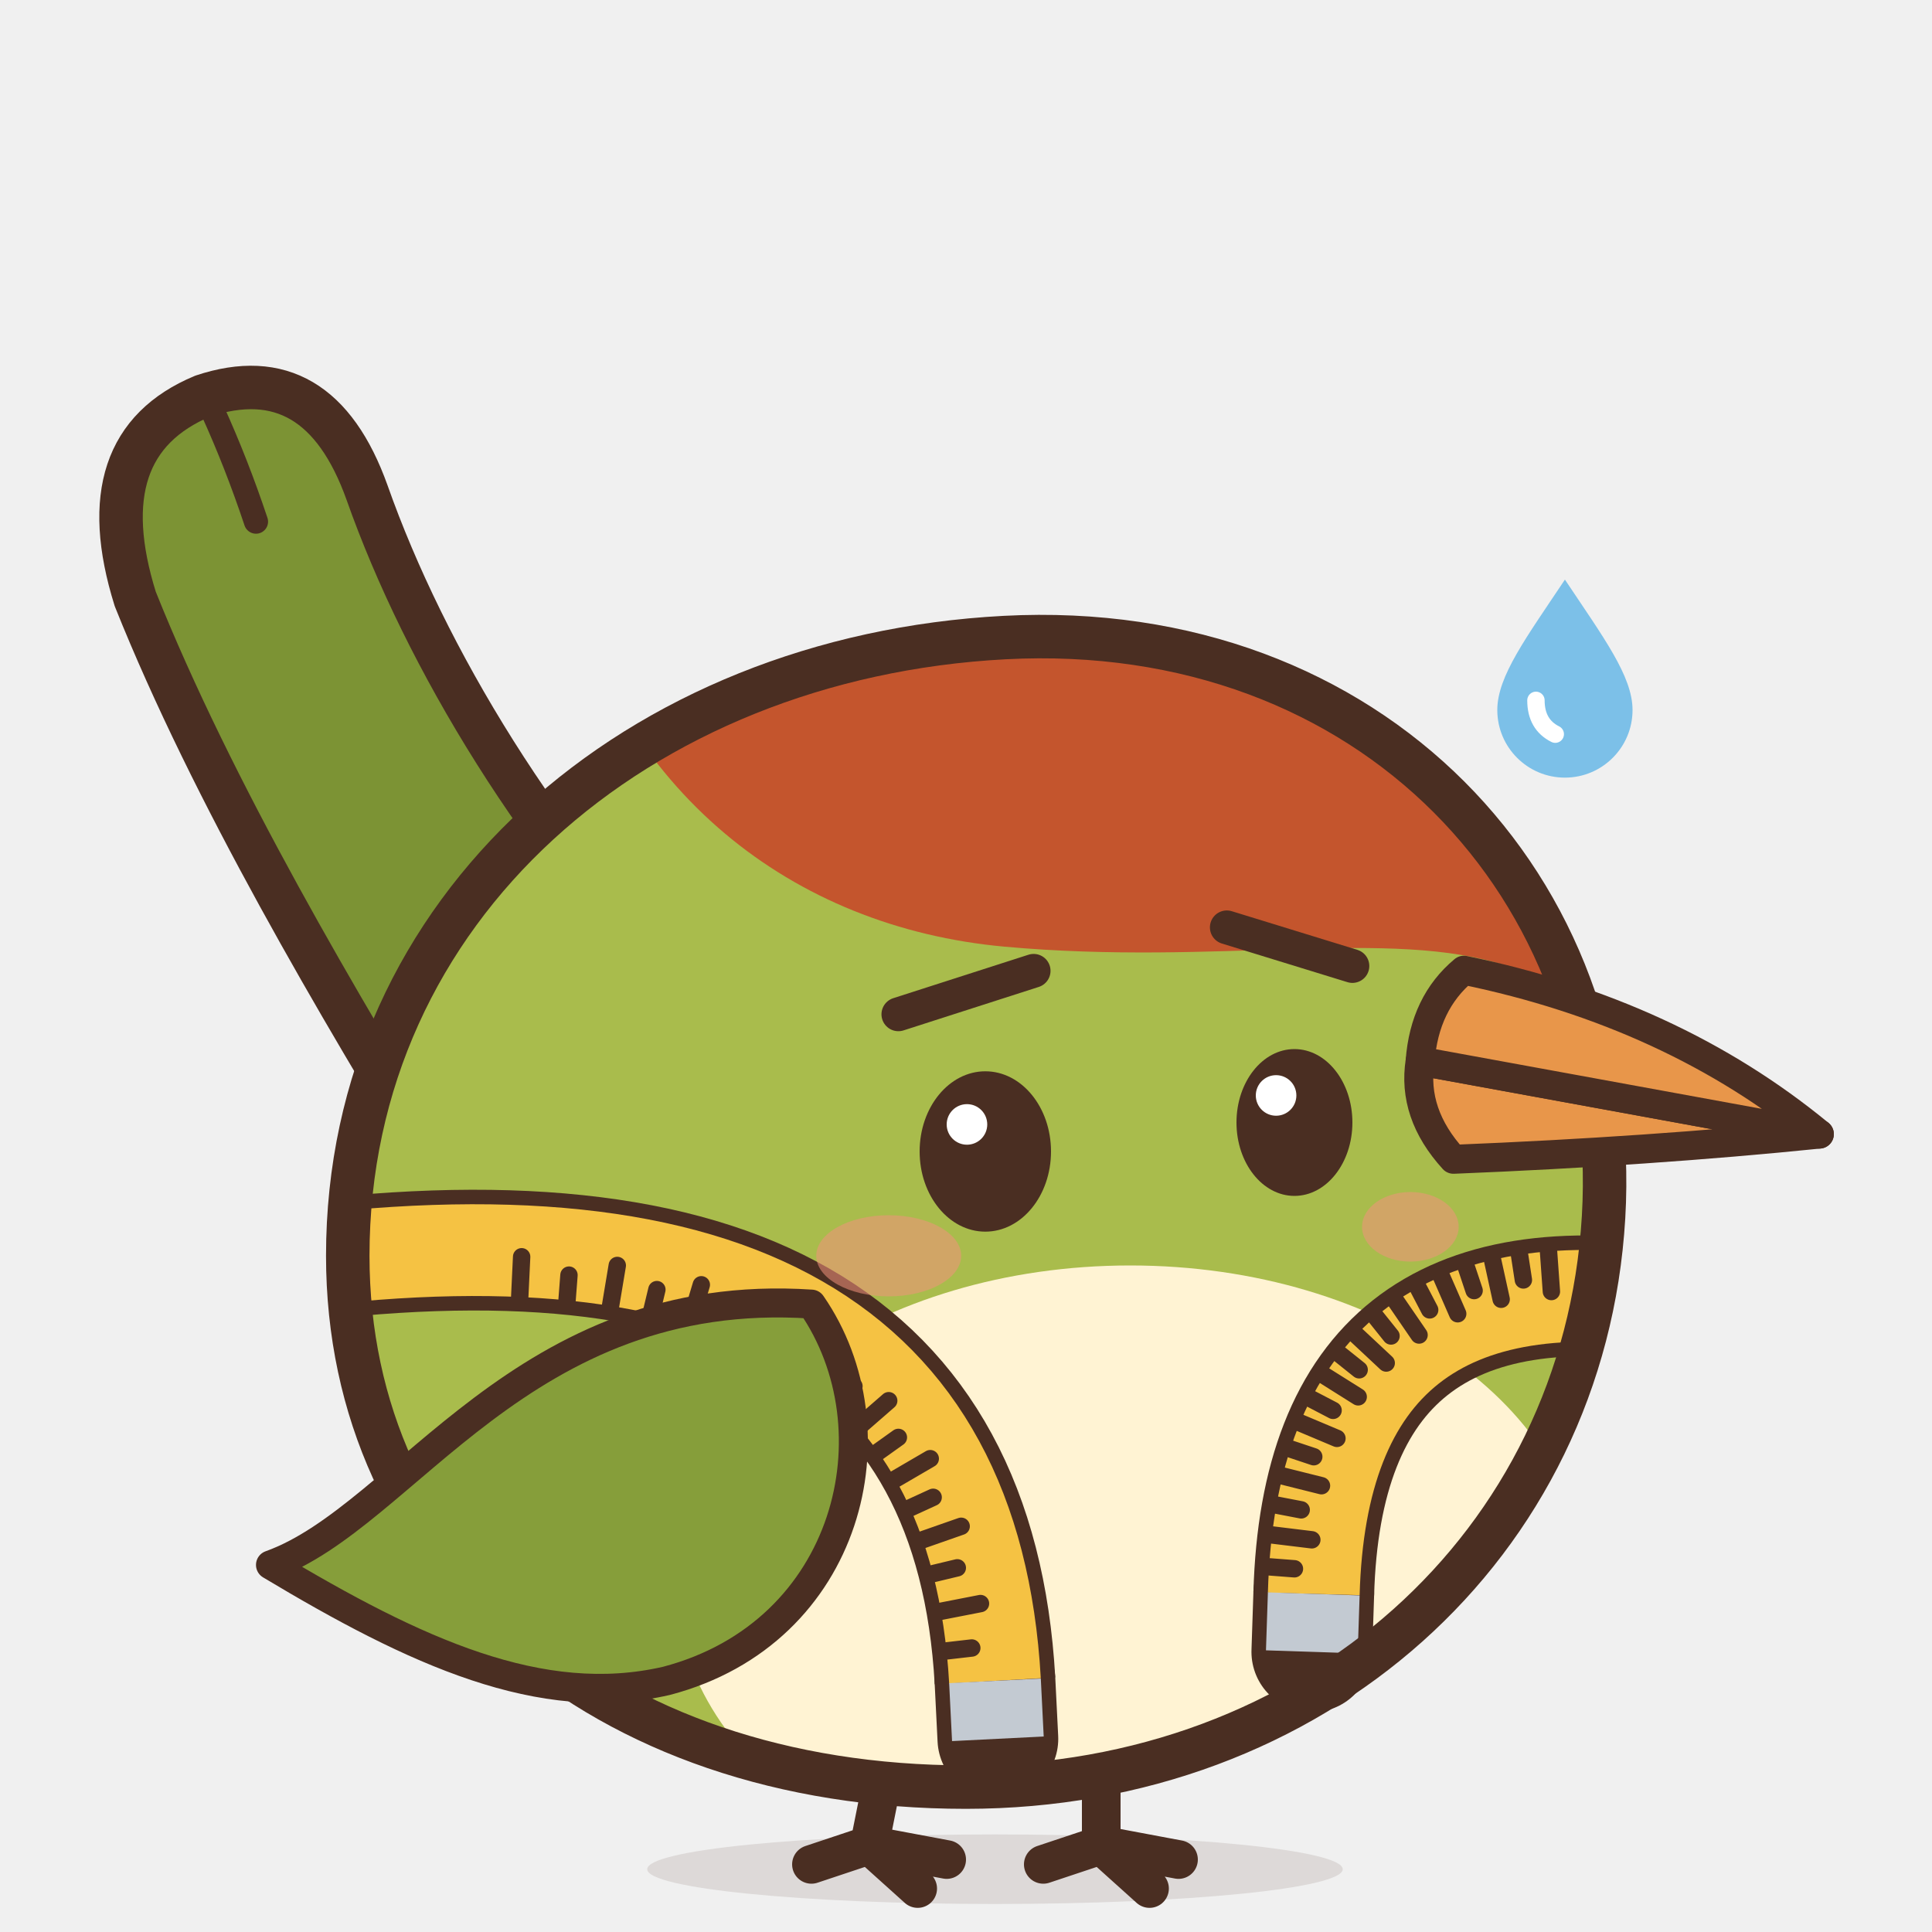
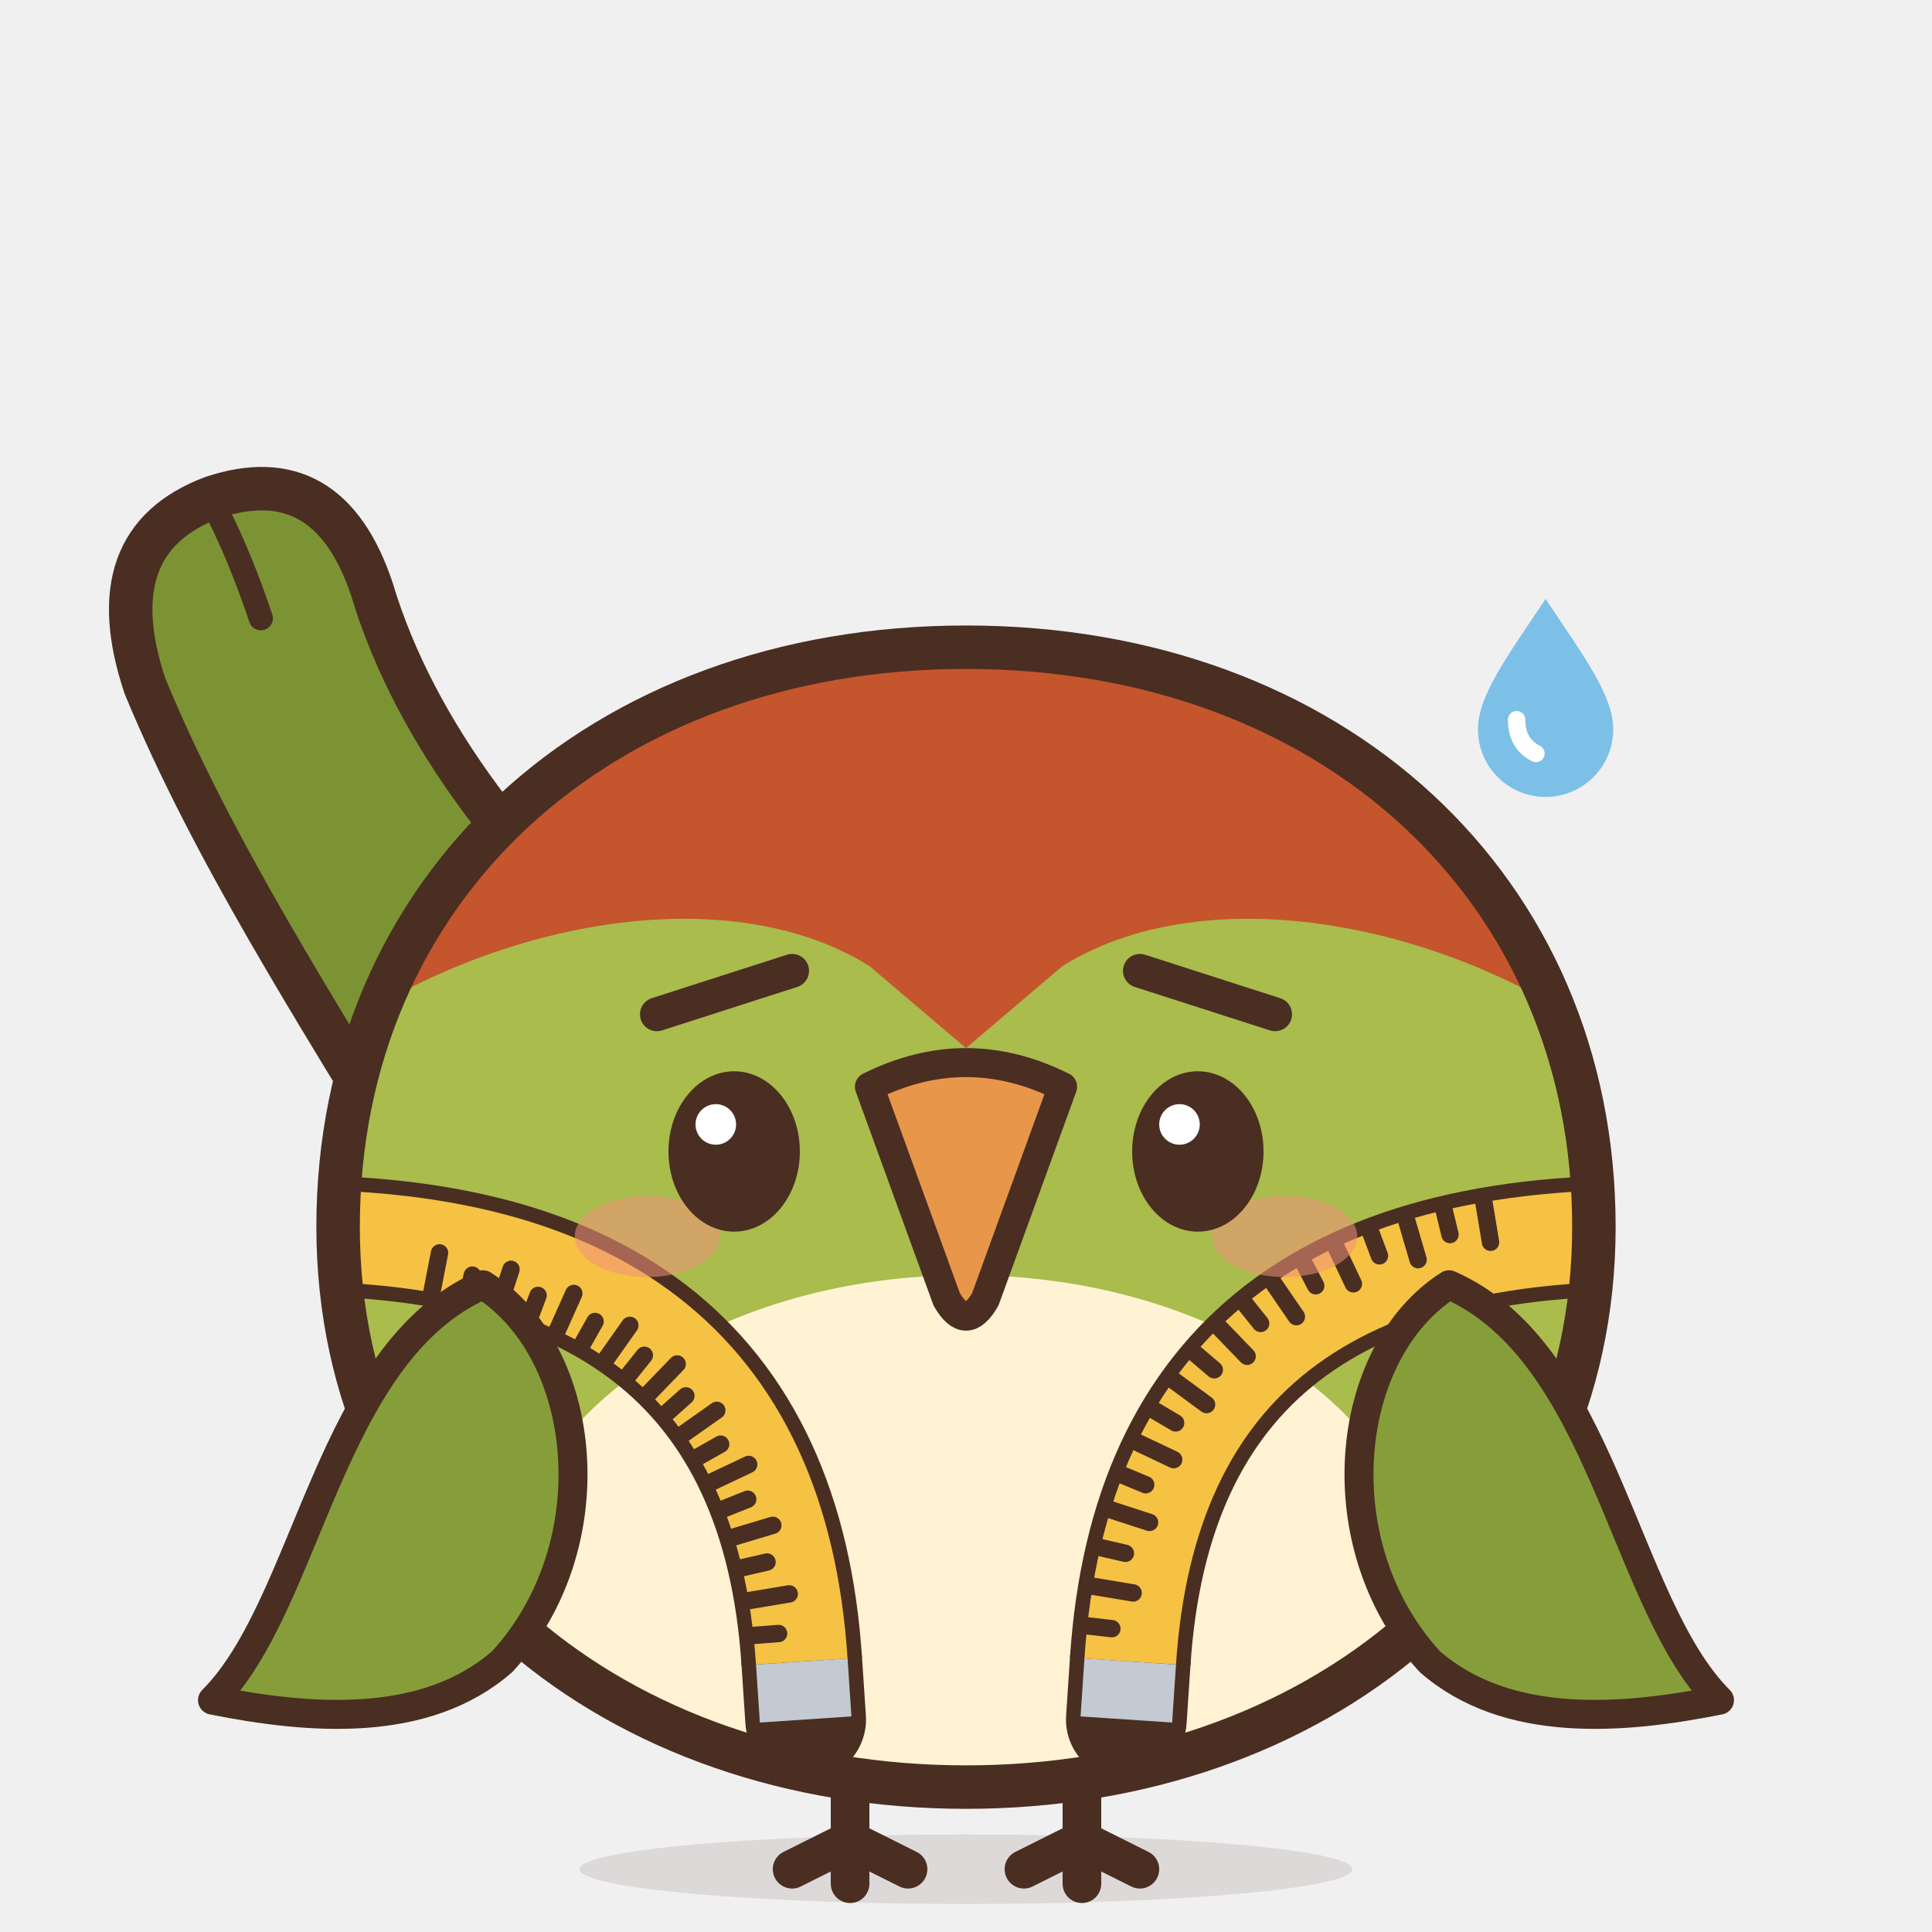
<svg xmlns="http://www.w3.org/2000/svg" viewBox="0 0 200 200" width="200" height="200" role="img" aria-labelledby="t d">
  <defs>
    <clipPath id="fitz-body">
-       <path d="M104 66 C 142 64, 168 92, 166 126 C 164 160, 136 185, 100 185 C 62 185, 36 162, 36 130 C 36 94, 66 68, 104 66 Z" />
+       <path d="M100 67 C 138 67, 165 92, 165 127 C 165 162, 136 185, 100 185 C 64 185, 35 162, 35 127 C 35 92, 62 67, 100 67 Z" />
    </clipPath>
    <clipPath id="fitz-body-tape">
-       <path d="M104 66 C 142 64, 168 92, 166 126 C 164 160, 136 185, 100 185 C 62 185, 36 162, 36 130 C 36 94, 66 68, 104 66 Z" />
-       <rect x="80" y="150" width="80" height="50" />
+       <path d="M100 67 C 138 67, 165 92, 165 127 C 165 162, 136 185, 100 185 C 64 185, 35 162, 35 127 C 35 92, 62 67, 100 67 Z" />
+       <rect x="60" y="150" width="80" height="50" />
    </clipPath>
  </defs>
-   <ellipse class="shadow" cx="103" cy="193.5" rx="36" ry="3.6" fill="#4A2E22" opacity=".12" />
+   <ellipse class="shadow" cx="100" cy="193.5" rx="40" ry="3.6" fill="#4A2E22" opacity=".12" />
  <g class="bird">
    <g class="feet">
-       <path d="M92 181 L90 191 M84 193 L90 191 L98 192.5 M90 191 L95 195.5" stroke="#4A2E22" stroke-width="4" stroke-linecap="round" stroke-linejoin="round" fill="none" />
-       <path d="M114 181 L114 191 M108 193 L114 191 L122 192.5 M114 191 L119 195.5" stroke="#4A2E22" stroke-width="4" stroke-linecap="round" stroke-linejoin="round" fill="none" />
+       <path d="M88 181 L88 190.5 M82 193.5 L88 190.5 L94 193.5 M88 190.5 L88 195" stroke="#4A2E22" stroke-width="4" stroke-linecap="round" stroke-linejoin="round" fill="none" />
+       <path d="M112 181 L112 190.5 M106 193.5 L112 190.5 L118 193.5 M112 190.5 L112 195" stroke="#4A2E22" stroke-width="4" stroke-linecap="round" stroke-linejoin="round" fill="none" />
    </g>
    <g class="tail">
-       <path d="M72 104 L46 122 C 35 104, 22 82, 14 62 Q 9 46 21 41 Q 33 37 38 51 C 44 68, 56 88, 72 104 Z" fill="#7C9334" stroke="#4A2E22" stroke-width="4.5" stroke-linejoin="round" />
-       <path d="M22 42.5 Q 24.5 48 26.5 54" fill="none" stroke="#4A2E22" stroke-width="2.5" stroke-linecap="round" />
+       <path d="M68 102 L42 120 C 33 105, 22 88, 15 71 Q 10 56 22 51.5 Q 34 47.5 38.5 61 C 43 76, 54 90, 68 102 Z" fill="#7C9334" stroke="#4A2E22" stroke-width="4.5" stroke-linejoin="round" />
+       <path d="M22.5 53 Q 25 58 27 64" fill="none" stroke="#4A2E22" stroke-width="2.5" stroke-linecap="round" />
    </g>
    <g class="body">
-       <path d="M104 66 C 142 64, 168 92, 166 126 C 164 160, 136 185, 100 185 C 62 185, 36 162, 36 130 C 36 94, 66 68, 104 66 Z" fill="#A9BC4C" />
+       <path d="M100 67 C 138 67, 165 92, 165 127 C 165 162, 136 185, 100 185 C 64 185, 35 162, 35 127 C 35 92, 62 67, 100 67 Z" fill="#A9BC4C" />
      <g clip-path="url(#fitz-body)">
-         <path d="M58 58 C 64 82, 82 96, 104 98 C 126 100, 144 96, 156 100 C 162 103, 166 106, 178 108 L178 40 L58 40 Z" fill="#C4552D" />
-         <ellipse cx="117" cy="164" rx="47" ry="33" fill="#FFF3D3" />
+         <path d="M28 112 C 46 96, 74 90, 90 100 L100 108.5 L110 100 C 126 90, 154 96, 172 112 L172 40 L28 40 Z" fill="#C4552D" />
+         <ellipse cx="100.0" cy="166" rx="48" ry="34" fill="#FFF3D3" />
      </g>
      <g class="tape" clip-path="url(#fitz-body-tape)">
-         <path d="M28 131 Q100 121 103 174" fill="none" stroke="#4A2E22" stroke-width="12.5" />
-         <path d="M103 174 L103.3 180" fill="none" stroke="#4A2E22" stroke-width="12.5" stroke-linecap="round" />
-         <path d="M28 131 Q100 121 103 174" fill="none" stroke="#F5C243" stroke-width="9.5" />
-         <path d="M103 174 L103.3 180" fill="none" stroke="#C3CAD2" stroke-width="9.5" />
-         <path d="M53.8 134.3 L54 130.1 M58.7 134.6 L58.9 132 M63.2 135.2 L63.9 131 M67.4 136 L68 133.5 M71.4 137 L72.6 133 M75 138.3 L76 135.9 M78.3 139.8 L80.2 136 M81.4 141.5 L82.7 139.2 M84.1 143.3 L86.7 140 M86.6 145.4 L88.4 143.5 M88.9 147.7 L92 145 M90.9 150.3 L93 148.8 M92.7 153.1 L96.3 151 M94.2 156.1 L96.6 155 M95.5 159.4 L99.5 158 M96.6 162.9 L99.1 162.3 M97.4 166.8 L101.5 166 M98 170.9 L100.6 170.6" stroke="#4A2E22" stroke-width="1.8" stroke-linecap="round" />
-         <path d="M174 135 Q137 129 136 165" fill="none" stroke="#4A2E22" stroke-width="12.5" />
-         <path d="M136 165 L135.8 171" fill="none" stroke="#4A2E22" stroke-width="12.5" stroke-linecap="round" />
-         <path d="M174 135 Q137 129 136 165" fill="none" stroke="#F5C243" stroke-width="9.5" />
-         <path d="M136 165 L135.8 171" fill="none" stroke="#C3CAD2" stroke-width="9.5" />
-         <path d="M160.3 129.5 L160.6 133.7 M157.3 129.9 L157.7 132.5 M154.5 130.4 L155.4 134.5 M151.8 131.2 L152.6 133.6 M149.2 132.1 L150.9 136 M146.8 133.3 L148 135.6 M144.5 134.7 L146.9 138.2 M142.4 136.3 L144 138.3 M140.4 138.2 L143.5 141.1 M138.7 140.2 L140.7 141.8 M137.1 142.4 L140.6 144.6 M135.7 144.8 L138 146 M134.6 147.3 L138.4 148.9 M133.6 150 L136 150.8 M132.8 152.8 L136.8 153.8 M132.1 155.8 L134.7 156.3 M131.7 158.9 L135.8 159.4 M131.4 162.2 L134 162.4" stroke="#4A2E22" stroke-width="1.8" stroke-linecap="round" />
+         <path d="M26 128 Q80 126 83 172" fill="none" stroke="#4A2E22" stroke-width="12.5" />
+         <path d="M83 172 L83.4 178" fill="none" stroke="#4A2E22" stroke-width="12.5" stroke-linecap="round" />
+         <path d="M26 128 Q80 126 83 172" fill="none" stroke="#F5C243" stroke-width="9.5" />
+         <path d="M83 172 L83.4 178" fill="none" stroke="#C3CAD2" stroke-width="9.5" />
+         <path d="M44.7 133.8 L45.5 129.7 M48.3 134.5 L48.9 132 M51.6 135.4 L52.9 131.4 M54.8 136.5 L55.7 134.1 M57.7 137.7 L59.4 133.9 M60.3 139.1 L61.6 136.8 M62.8 140.6 L65.2 137.2 M65.1 142.3 L66.7 140.3 M67.2 144.2 L70.1 141.2 M69.1 146.2 L71 144.5 M70.8 148.4 L74.2 146 M72.3 150.8 L74.6 149.5 M73.7 153.4 L77.5 151.6 M74.9 156.2 L77.4 155.2 M76 159.1 L80 157.9 M76.8 162.3 L79.4 161.7 M77.5 165.7 L81.7 165 M78 169.3 L80.6 169.1" stroke="#4A2E22" stroke-width="1.8" stroke-linecap="round" />
+         <path d="M174 128 Q120 126 117 172" fill="none" stroke="#4A2E22" stroke-width="12.5" />
+         <path d="M117 172 L116.6 178" fill="none" stroke="#4A2E22" stroke-width="12.5" stroke-linecap="round" />
+         <path d="M174 128 Q120 126 117 172" fill="none" stroke="#F5C243" stroke-width="9.5" />
+         <path d="M117 172 L116.6 178" fill="none" stroke="#C3CAD2" stroke-width="9.5" />
+         <path d="M153.6 124.4 L154.3 128.6 M149.5 125.3 L150.1 127.8 M145.6 126.3 L146.8 130.4 M141.9 127.6 L142.8 130 M138.3 129.1 L140.1 132.9 M135 130.8 L136.2 133.1 M131.8 132.8 L134.2 136.3 M128.9 135 L130.5 137 M126.2 137.4 L129.1 140.4 M123.7 140.1 L125.7 141.8 M121.5 142.9 L124.9 145.4 M119.5 146 L121.7 147.3 M117.7 149.3 L121.5 151.1 M116.2 152.7 L118.6 153.7 M115 156.3 L119 157.6 M113.9 160.2 L116.5 160.8 M113.1 164.2 L117.3 164.9 M112.5 168.3 L115.1 168.6" stroke="#4A2E22" stroke-width="1.8" stroke-linecap="round" />
      </g>
-       <path d="M104 66 C 142 64, 168 92, 166 126 C 164 160, 136 185, 100 185 C 62 185, 36 162, 36 130 C 36 94, 66 68, 104 66 Z" fill="none" stroke="#4A2E22" stroke-width="4.5" />
-       <g class="wing">
-         <path d="M84 135 C 93 148, 88 169, 69 174 C 56 177, 43 171, 28 162 C 42 157, 54 133, 84 135 Z" fill="#869E3A" stroke="#4A2E22" stroke-width="3" stroke-linejoin="round" />
+       <path d="M100 67 C 138 67, 165 92, 165 127 C 165 162, 136 185, 100 185 C 64 185, 35 162, 35 127 C 35 92, 62 67, 100 67 Z" fill="none" stroke="#4A2E22" stroke-width="4.5" />
+       <g class="wing l">
+         <path d="M50 133 C 61 140, 63 160, 52 172 C 44 179, 32 178, 22 176 C 32 166, 34 140, 50 133 Z" fill="#869E3A" stroke="#4A2E22" stroke-width="3" stroke-linejoin="round" />
+       </g>
+       <g class="wing r">
+         <path d="M150 133 C 139 140, 137 160, 148 172 C 156 179, 168 178, 178 176 C 168 166, 166 140, 150 133 Z" fill="#869E3A" stroke="#4A2E22" stroke-width="3" stroke-linejoin="round" />
      </g>
      <g class="blush" fill="#F2917C" opacity=".55">
-         <ellipse cx="92" cy="130" rx="7.5" ry="4.2" />
-         <ellipse cx="146" cy="127" rx="5" ry="3.6" />
+         <ellipse cx="67" cy="128" rx="7.5" ry="4.2" />
+         <ellipse cx="133" cy="128" rx="7.5" ry="4.2" />
      </g>
      <g class="pupils">
        <g class="eye">
-           <ellipse cx="102" cy="119.2" rx="6.8" ry="8.3" fill="#4A2E22" />
-           <circle cx="100.1" cy="116.4" r="2.1" fill="#FFFFFF" />
+           <ellipse cx="76" cy="119.2" rx="6.8" ry="8.3" fill="#4A2E22" />
+           <circle cx="74.1" cy="116.4" r="2.1" fill="#FFFFFF" />
        </g>
        <g class="eye">
-           <ellipse cx="134" cy="116.2" rx="6" ry="7.6" fill="#4A2E22" />
-           <circle cx="132.1" cy="113.4" r="2.1" fill="#FFFFFF" />
+           <ellipse cx="124" cy="119.2" rx="6.8" ry="8.3" fill="#4A2E22" />
+           <circle cx="122.1" cy="116.4" r="2.1" fill="#FFFFFF" />
        </g>
      </g>
      <g class="brows">
-         <path d="M93 105 L107 100.5" stroke="#4A2E22" stroke-width="3.5" stroke-linecap="round" fill="none" />
-         <path d="M127 96 L140 100" stroke="#4A2E22" stroke-width="3.5" stroke-linecap="round" fill="none" />
+         <path d="M68 105 L82 100.5" stroke="#4A2E22" stroke-width="3.5" stroke-linecap="round" fill="none" />
+         <path d="M118 100.5 L132 105" stroke="#4A2E22" stroke-width="3.5" stroke-linecap="round" fill="none" />
      </g>
      <g class="beak">
-         <g transform="rotate(9 148 110)">
-           <path d="M147 110 L189 111 Q 172 115.5 152 119.5 Q 147 115.5 147 110 Z" fill="#E8964A" stroke="#4A2E22" stroke-width="3" stroke-linejoin="round" />
-           <path d="M150 100 Q 172 101 189 111 L147 110 Q 146.5 104 150 100 Z" fill="#E8964A" stroke="#4A2E22" stroke-width="3" stroke-linejoin="round" />
-         </g>
+         <path d="M90 112.5 Q100 107.5 110 112.5 L102 134.5 Q100 138 98 134.5 Z" fill="#E8964A" stroke="#4A2E22" stroke-width="3" stroke-linejoin="round" />
      </g>
    </g>
  </g>
-   <g transform="translate(162 70)">
+   <g transform="translate(160 72)">
    <g class="sweat">
      <path d="M0 -10 C4 -4 7 0 7 3.5 A7 7 0 0 1 -7 3.5 C-7 0 -4 -4 0 -10 Z" fill="#7CC0E8" />
      <path d="M-3 2.5 Q-3 5 -1 6" stroke="#FFFFFF" stroke-width="1.8" stroke-linecap="round" fill="none" />
    </g>
  </g>
</svg>
